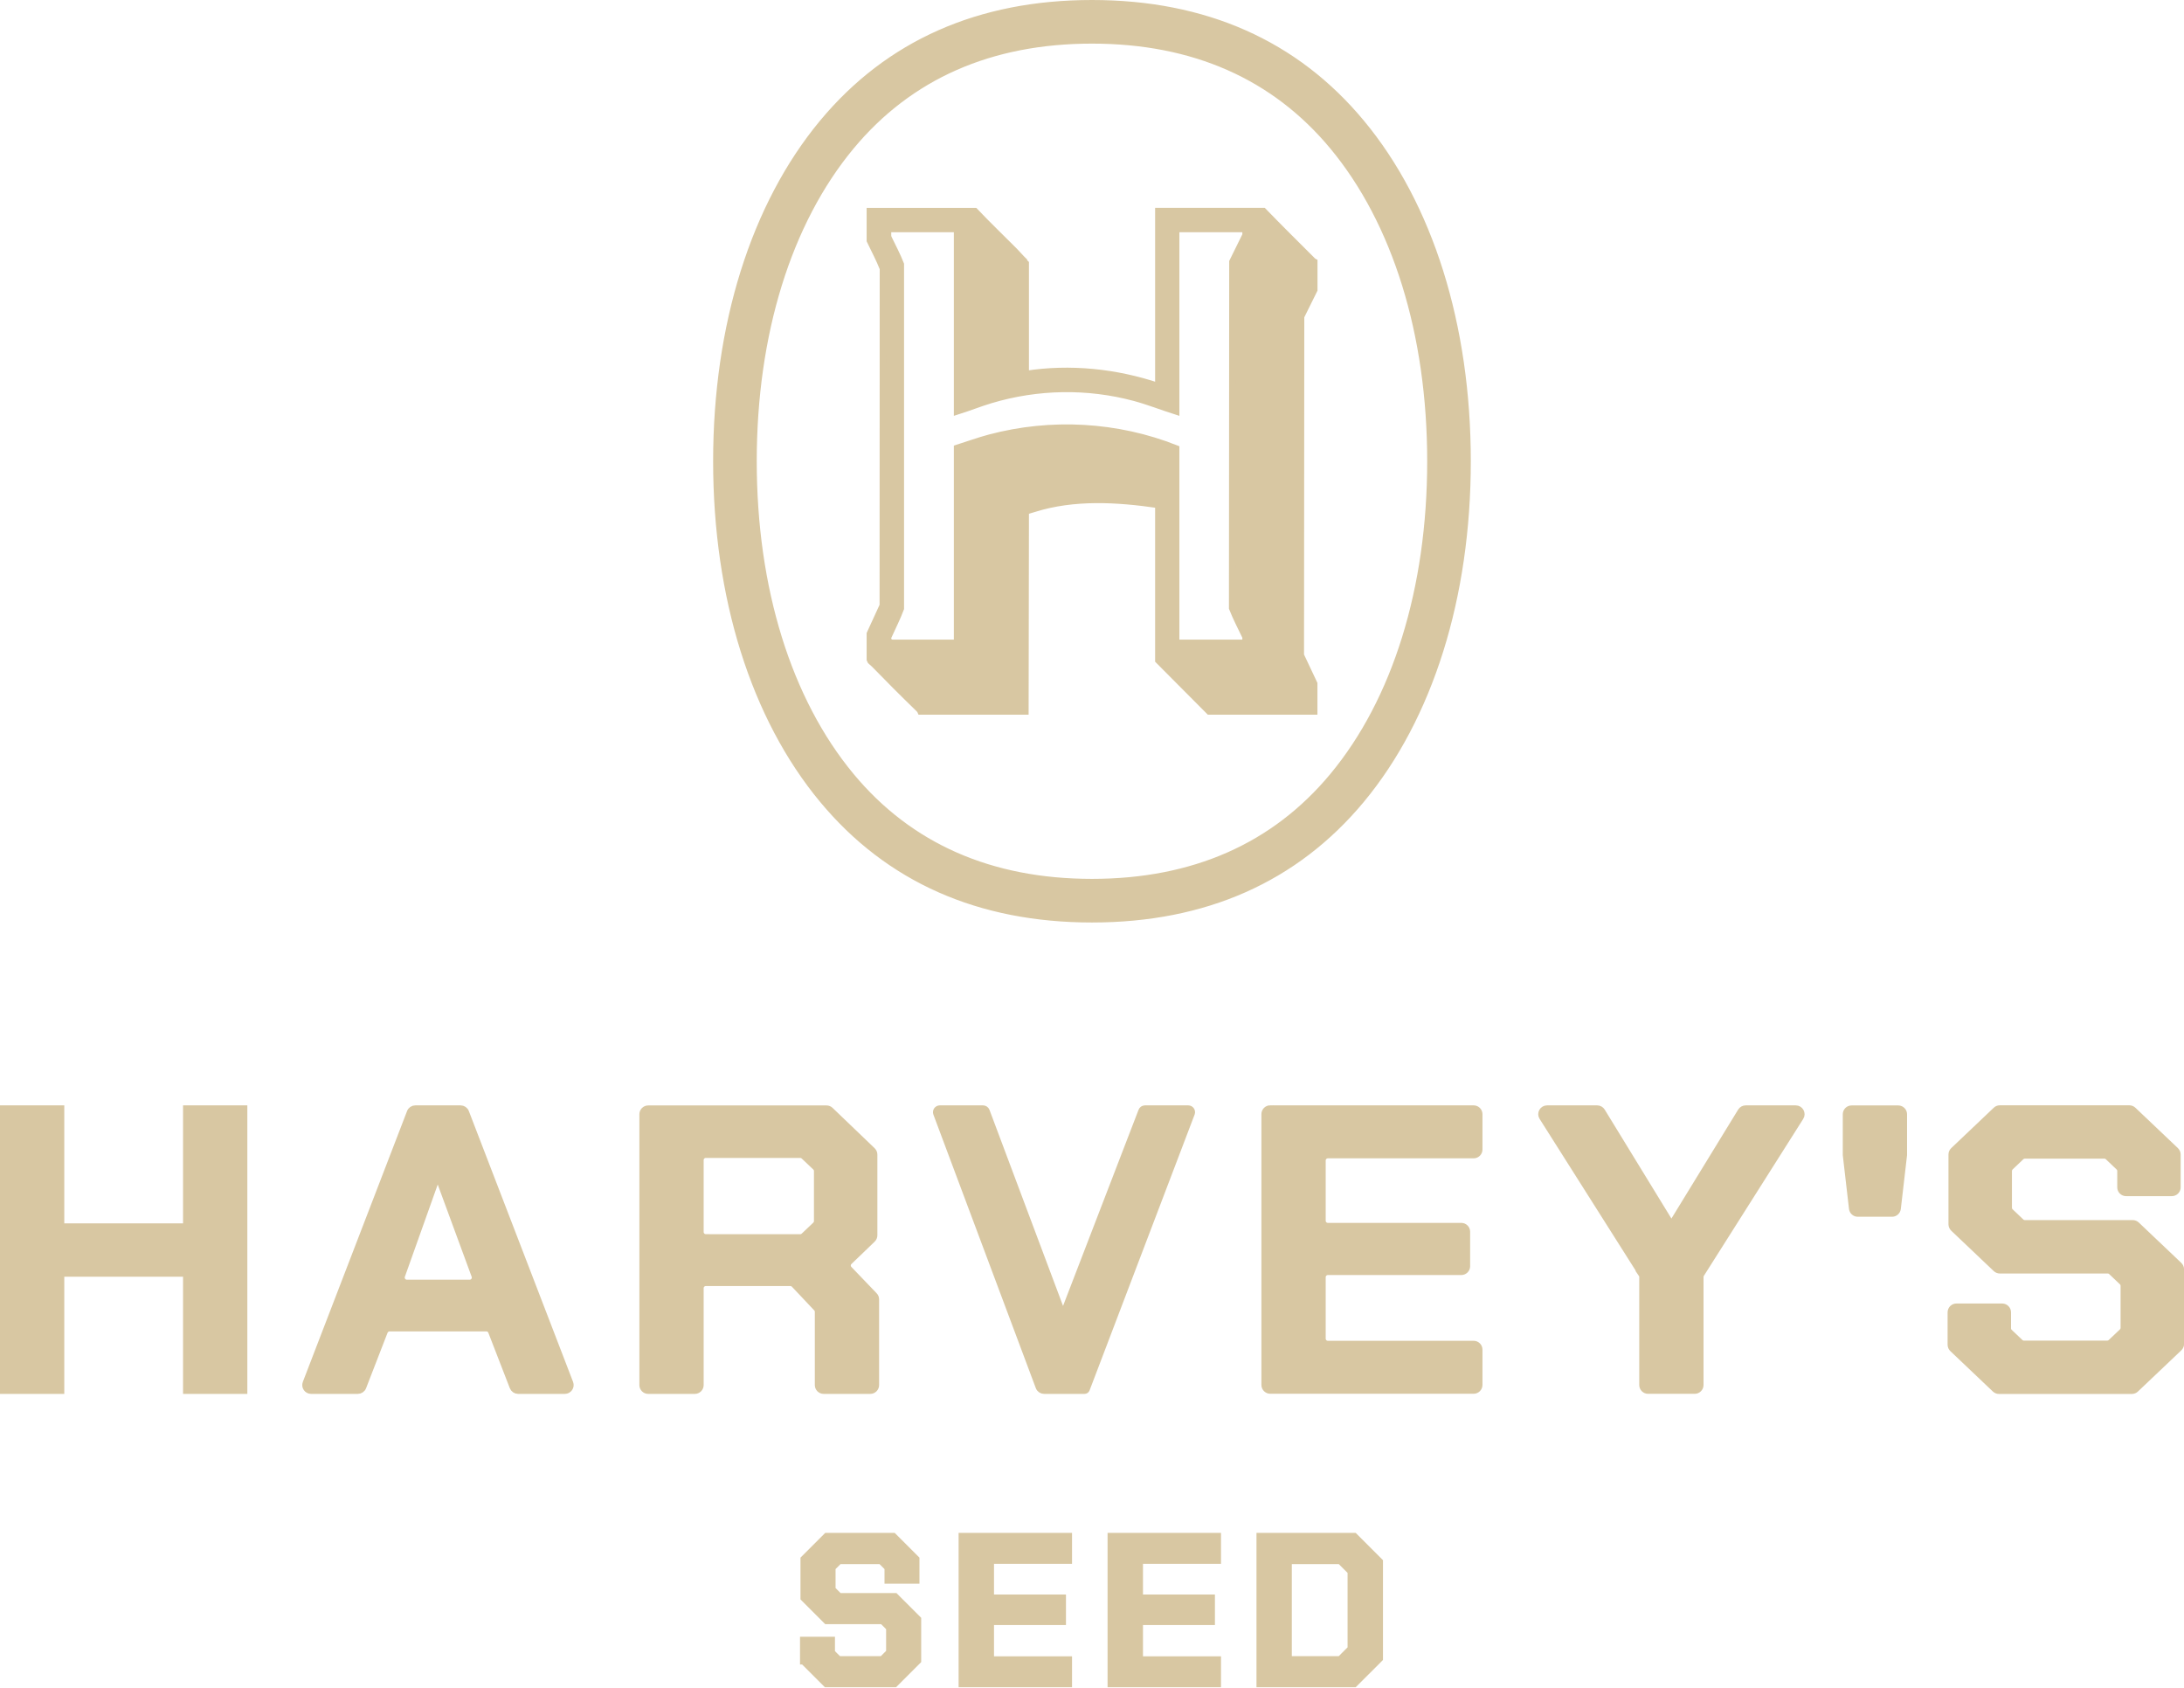
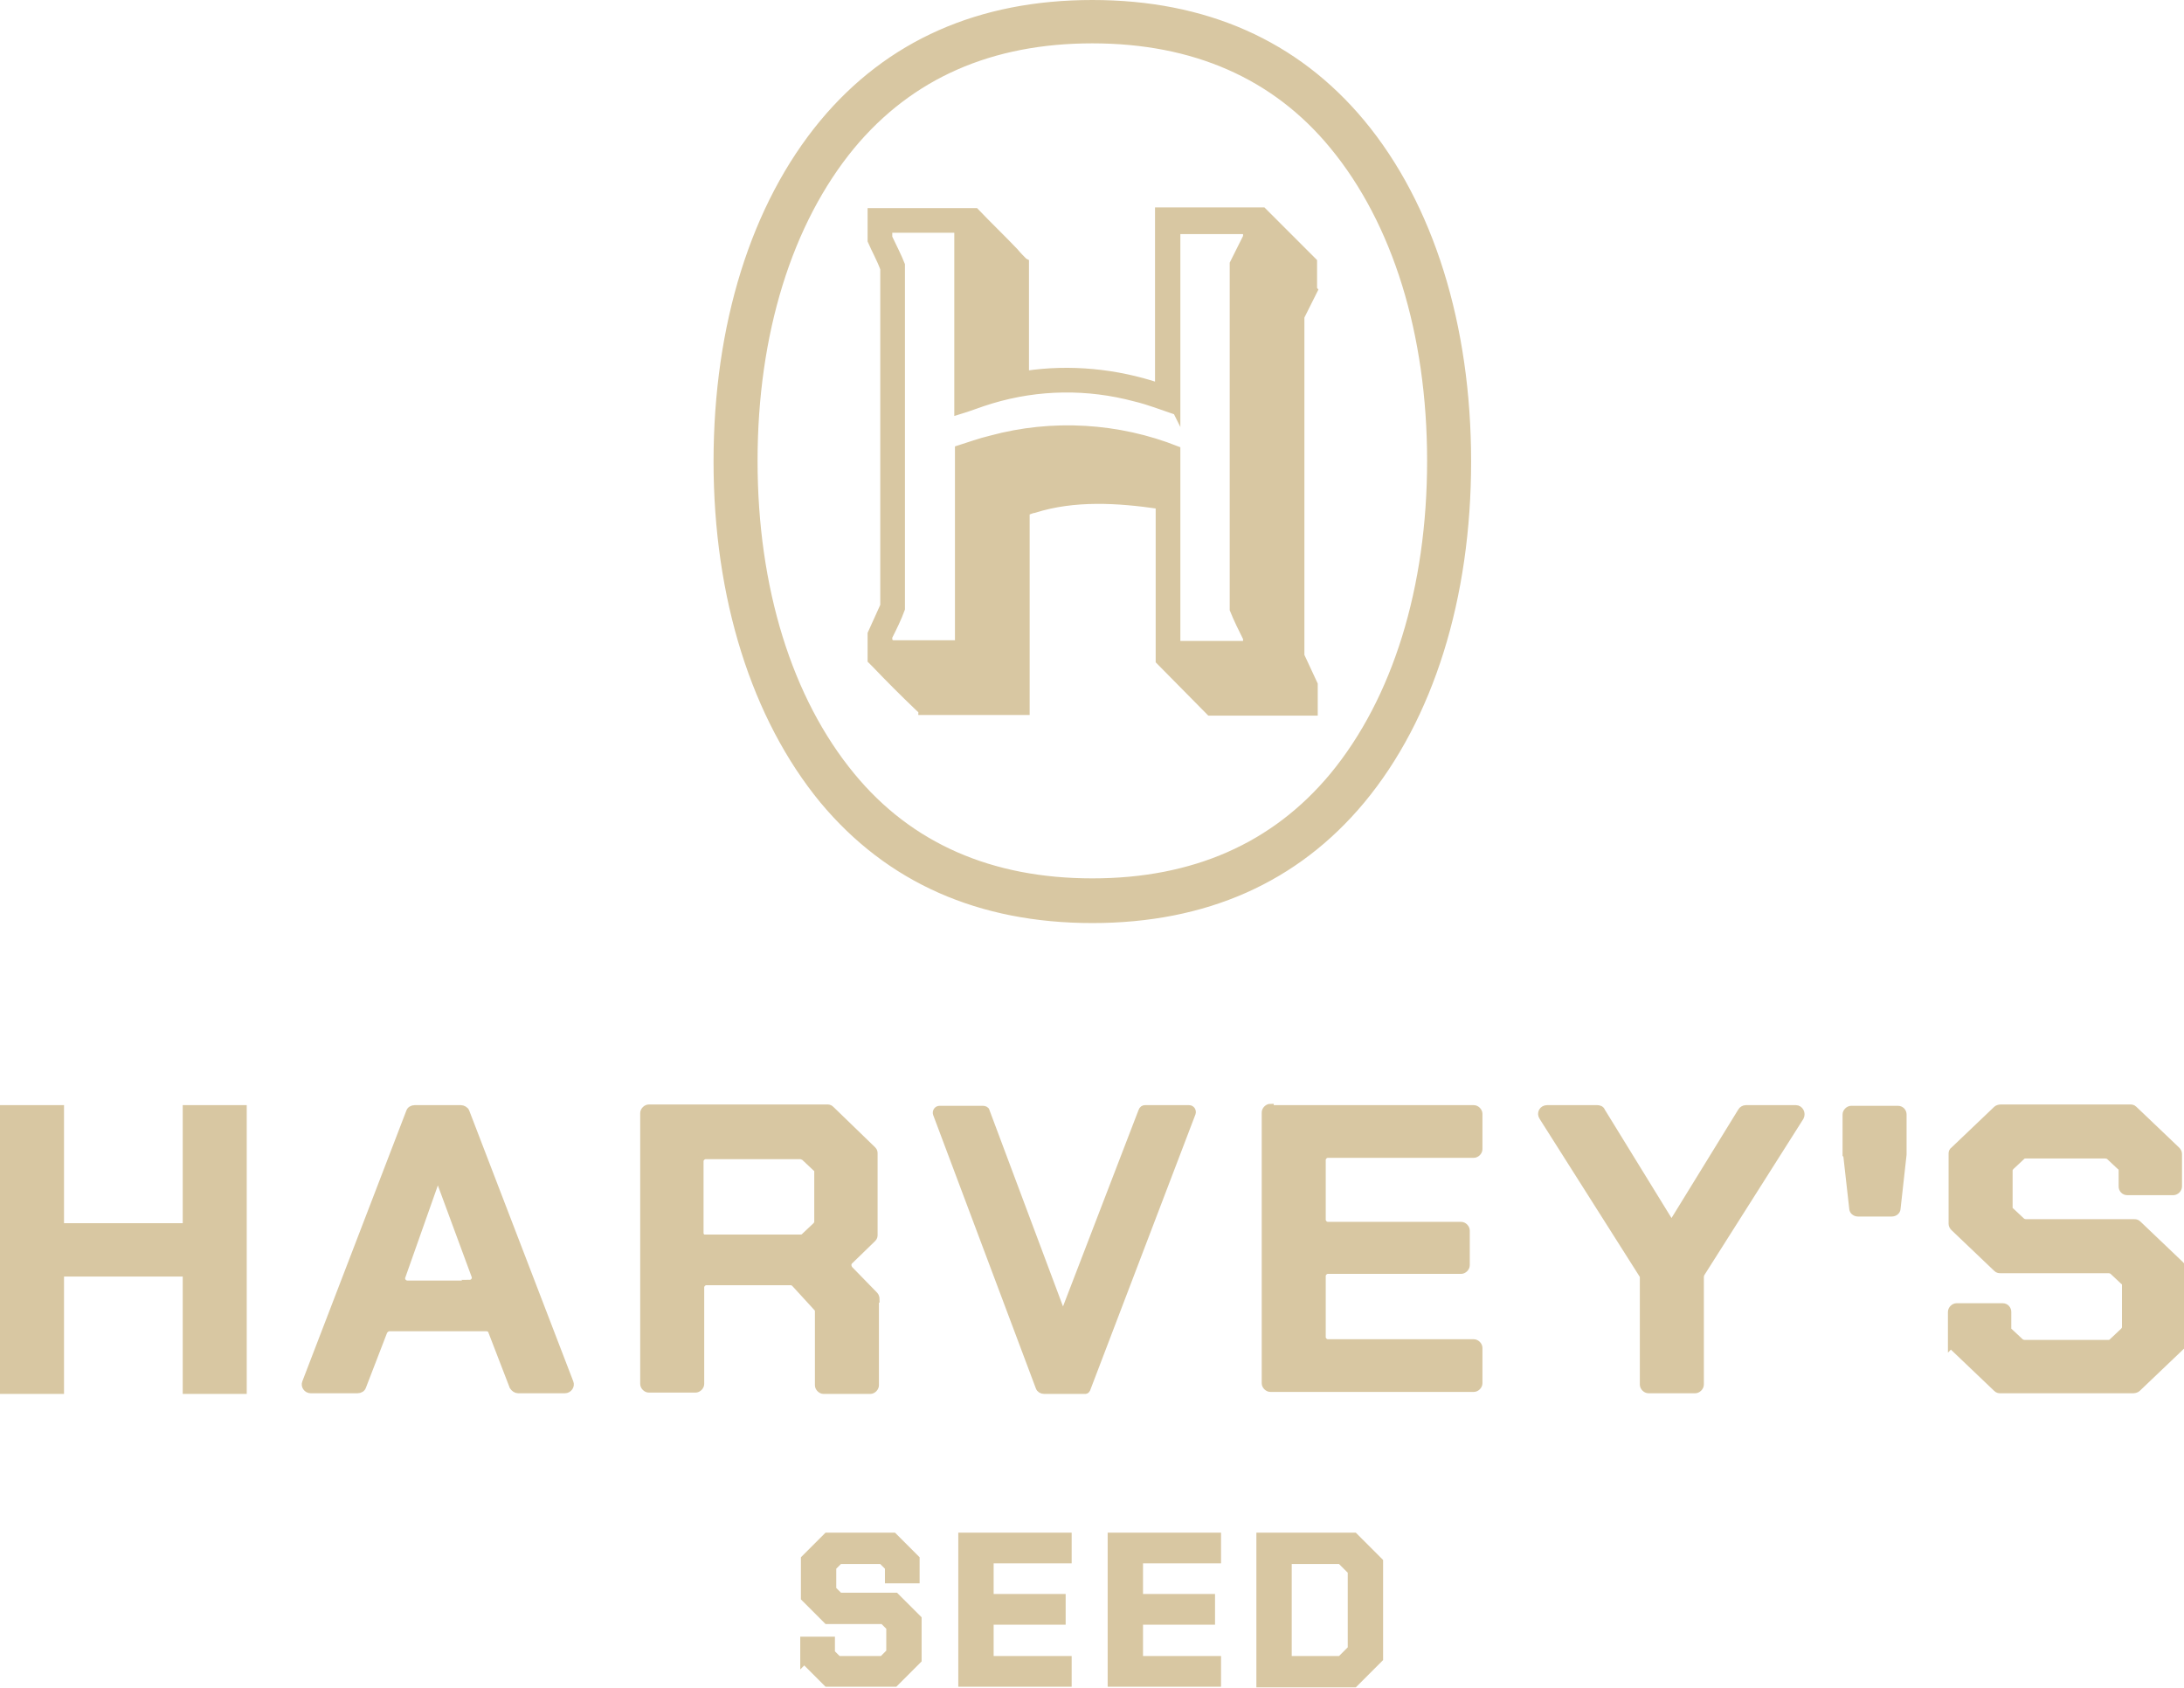
- <svg xmlns="http://www.w3.org/2000/svg" id="Layer_2" data-name="Layer 2" viewBox="0 0 327.51 252.99">
-   <defs>
-     <style>
-       .cls-1 {
-         fill: #d8c7a2;
-         stroke: #d8c7a2;
-         stroke-miterlimit: 10;
-       }
-     </style>
-   </defs>
-   <g id="Layer_1-2" data-name="Layer 1">
-     <path class="cls-1" d="M.5,166.24h8.64v17.69h18.81v-17.69h8.64v42.26h-8.64v-17.57H9.14v17.57H.5v-42.26ZM62.32,166.24h6.75c.34,0,.65.21.77.53l15.63,40.61c.21.54-.19,1.12-.77,1.12h-7.01c-.34,0-.64-.21-.77-.53l-3.22-8.31c-.12-.32-.43-.53-.77-.53h-14.51c-.34,0-.64.21-.77.53l-3.22,8.31c-.12.32-.43.53-.77.53h-7.01c-.58,0-.98-.58-.77-1.12l15.63-40.61c.12-.32.43-.53.77-.53ZM70.43,192.38c.57,0,.97-.57.77-1.11l-5.5-14.95h-.13l-5.33,14.96c-.19.54.21,1.1.78,1.1h9.41ZM131.33,194.83v12.85c0,.45-.37.82-.82.82h-7c-.45,0-.82-.37-.82-.82v-10.98c0-.21-.08-.41-.22-.56l-3.35-3.55c-.16-.16-.37-.26-.6-.26h-12.68c-.45,0-.82.37-.82.82v14.53c0,.45-.37.82-.82.82h-7c-.45,0-.82-.37-.82-.82v-40.61c0-.45.37-.82.82-.82h26.74c.21,0,.42.08.57.23l6.31,6.05c.16.16.25.37.25.59v12.1c0,.22-.09.44-.25.59l-3.48,3.35c-.33.31-.34.83-.02,1.16l3.78,3.94c.15.15.23.36.23.57ZM105.84,185.56h14.16c.21,0,.41-.08.57-.23l1.73-1.64c.16-.16.26-.37.26-.6v-7.5c0-.23-.09-.44-.26-.6l-1.73-1.64c-.15-.15-.36-.23-.57-.23h-14.16c-.45,0-.82.37-.82.82v10.79c0,.45.37.82.82.82ZM178.19,166.24h-6.5c-.22,0-.42.14-.49.35l-11.51,29.89c-.1.26-.47.26-.56,0l-11.22-29.9c-.08-.2-.27-.34-.49-.34h-6.49c-.36,0-.62.36-.49.71l15.36,41.02c.12.32.43.53.77.53h6.07c.12,0,.24-.08.28-.19l15.76-41.38c.12-.34-.14-.69-.49-.69ZM190.48,166.24h30.51c.45,0,.82.37.82.82v5.3c0,.45-.37.82-.82.82h-21.87c-.45,0-.82.37-.82.82v9.04c0,.45.37.82.82.82h20.02c.45,0,.82.37.82.82v5.18c0,.45-.37.82-.82.82h-20.02c-.45,0-.82.37-.82.82v9.22c0,.45.37.82.82.82h21.87c.45,0,.82.37.82.82v5.3c0,.45-.37.82-.82.82h-30.51c-.45,0-.82-.37-.82-.82v-40.61c0-.45.37-.82.82-.82ZM246.2,191.03l-14.9-23.53c-.35-.55.05-1.26.7-1.26h7.51c.29,0,.55.15.7.39l10.37,16.93h.13l10.37-16.93c.15-.24.42-.39.7-.39h7.51c.65,0,1.04.72.7,1.26l-14.9,23.53c-.08.13-.13.28-.13.44v16.2c0,.45-.37.82-.82.82h-7c-.45,0-.82-.37-.82-.82v-16.2c0-.16-.04-.31-.13-.44ZM276.84,173.08v-6.01c0-.45.37-.82.82-.82h7c.45,0,.82.37.82.82v6.01s0,.06,0,.09l-.93,8.04c-.05.42-.4.73-.82.73h-5.14c-.42,0-.77-.31-.82-.73l-.93-8.04s0-.06,0-.09ZM292.56,201.63v-4.86c0-.45.37-.82.82-.82h6.87c.45,0,.82.37.82.82v2.39c0,.23.09.44.26.6l1.6,1.52c.15.15.36.23.57.23h12.5c.21,0,.41-.08.57-.23l1.67-1.58c.16-.16.26-.37.26-.6v-6.3c0-.23-.09-.44-.26-.6l-1.6-1.52c-.15-.15-.36-.23-.57-.23h-16.18c-.21,0-.41-.08-.57-.23l-6.37-6.05c-.16-.16-.26-.37-.26-.6v-10.46c0-.23.09-.44.26-.6l6.37-6.05c.15-.15.36-.23.57-.23h19.42c.21,0,.41.08.57.23l6.37,6.05c.16.16.26.37.26.6v4.92c0,.45-.37.82-.82.82h-6.87c-.45,0-.82-.37-.82-.82v-2.45c0-.23-.09-.44-.26-.6l-1.6-1.52c-.15-.15-.36-.23-.57-.23h-11.93c-.21,0-.41.08-.57.23l-1.6,1.52c-.16.16-.26.37-.26.6v5.51c0,.23.09.44.26.6l1.6,1.52c.15.15.36.23.57.23h16.18c.21,0,.41.08.57.23l6.37,6.05c.16.16.26.37.26.6v11.19c0,.23-.09.44-.26.6l-6.5,6.17c-.15.15-.36.23-.57.23h-19.93c-.21,0-.41-.08-.57-.23l-6.37-6.05c-.16-.16-.26-.37-.26-.6ZM163.75,6.04c15.21,0,27.36,5.35,36.13,15.91,9.44,11.37,14.64,28.13,14.64,47.21s-5.2,35.85-14.64,47.21c-8.77,10.56-20.92,15.91-36.13,15.91s-27.36-5.35-36.13-15.91c-9.44-11.37-14.64-28.13-14.64-47.21s5.2-35.85,14.64-47.21c8.77-10.56,20.92-15.91,36.13-15.91M163.75.5c-16.93,0-30.52,6.03-40.39,17.91-10.26,12.36-15.92,30.38-15.92,50.75s5.65,38.39,15.92,50.75c9.87,11.89,23.46,17.91,40.39,17.91s30.52-6.03,40.39-17.91c10.26-12.36,15.92-30.38,15.92-50.75s-5.65-38.39-15.92-50.75C194.28,6.53,180.69.5,163.75.5h0ZM197.06,43.48l-1.97,3.98-.04,50.79,2.01,4.26v4.15h-15.73s-7.61-7.65-7.61-7.65v-23.32s0,0,0,0c-6.21-.91-12.69-1.29-18.68.6-.25.08-.99.28-1.17.38-.03.02-.06.03-.07.07l-.05,29.92h-15.68c-.09-.21-.29-.4-.46-.56-2.2-2.13-4.37-4.31-6.5-6.5-.09-.09-.65-.56-.65-.62v-3.96s1.94-4.23,1.94-4.23l.02-50.53c-.56-1.43-1.3-2.8-1.96-4.19v-4.4h15.73c1.91,2.03,3.97,3.98,5.94,5.97.45.46.98,1.08,1.44,1.52.03.03.23.11.23.12v16.82c6.66-1.04,13.56-.32,19.92,1.82v-26.26s15.73,0,15.73,0c2.35,2.43,4.78,4.83,7.18,7.23.13.13.28.3.44.38v4.19ZM176.36,61.67s0,0,0,0c-2.08-.66-4.12-1.47-6.23-2.04-7.06-1.89-14.53-1.76-21.53.33-1.71.51-3.36,1.18-5.06,1.71v-27.28s-.07-.07-.07-.07h-10.32s0,.98,0,.98c0,.15.03.29.1.43.62,1.29,1.3,2.56,1.82,3.9v51.61c-.53,1.43-1.24,2.8-1.86,4.19-.04.09-.06.19-.06.28h0c0,.38.31.69.69.69h9.63s.07-.07.07-.07v-29.15c1.62-.51,3.22-1.1,4.87-1.54,9.22-2.45,19.1-1.9,27.95,1.61v29.15s10.44,0,10.44,0v-.89c-.68-1.44-1.43-2.85-2.01-4.33l.04-51.93,1.97-4v-.93s-10.44,0-10.44,0v27.35ZM120.47,249.07v-3.16h4.24v1.87l1.04,1.04h6.55l1.08-1.08v-3.67l-1.04-1.04h-8.38l-3.42-3.42v-5.85l3.42-3.42h10l3.42,3.42v3.2h-4.24v-1.9l-1.04-1.04h-6.26l-1.04,1.04v3.26l1.04,1.04h8.38l3.42,3.42v6.23l-3.48,3.48h-10.25l-3.42-3.42ZM144.25,230.34h16.01v3.64h-11.7v5.6h10.79v3.58h-10.79v5.69h11.7v3.64h-16.01v-22.14ZM166.59,230.34h16.01v3.64h-11.7v5.6h10.79v3.58h-10.79v5.69h11.7v3.64h-16.01v-22.14ZM188.92,230.34h14.17l3.8,3.8v14.55l-3.8,3.8h-14.17v-22.14ZM200.97,248.82l1.61-1.61v-11.58l-1.61-1.61h-7.75v14.8h7.75Z" />
+ <svg xmlns="http://www.w3.org/2000/svg" id="a" viewBox="0 0 327.5 253">
+   <g id="b">
+     <path d="M.5,166.2h8.6v17.7h18.8v-17.7h8.6v42.3h-8.6v-17.6H9.1v17.6H.5v-42.3ZM62.3,166.2h6.8c.3,0,.7.2.8.5l15.6,40.6c.2.5-.2,1.1-.8,1.1h-7c-.3,0-.6-.2-.8-.5l-3.2-8.3c-.1-.3-.4-.5-.8-.5h-14.5c-.3,0-.6.2-.8.5l-3.2,8.3c-.1.3-.4.5-.8.5h-7c-.6,0-1-.6-.8-1.1l15.6-40.6c.1-.3.4-.5.8-.5h0ZM70.4,192.4c.6,0,1-.6.8-1.1l-5.5-14.9h-.1l-5.3,15c-.2.5.2,1.1.8,1.1h9.4ZM131.3,194.8v12.9c0,.4-.4.8-.8.8h-7c-.4,0-.8-.4-.8-.8v-11c0-.2,0-.4-.2-.6l-3.3-3.6c-.2-.2-.4-.3-.6-.3h-12.7c-.4,0-.8.4-.8.8v14.5c0,.4-.4.8-.8.8h-7c-.4,0-.8-.4-.8-.8v-40.6c0-.4.4-.8.8-.8h26.7c.2,0,.4,0,.6.2l6.3,6.1c.2.2.2.4.2.6v12.1c0,.2,0,.4-.2.6l-3.5,3.4c-.3.3-.3.8,0,1.2l3.8,3.9c.1.1.2.4.2.6h0ZM105.8,185.6h14.2c.2,0,.4,0,.6-.2l1.7-1.6c.2-.2.3-.4.3-.6v-7.5c0-.2,0-.4-.3-.6l-1.7-1.6c-.2-.1-.4-.2-.6-.2h-14.2c-.4,0-.8.4-.8.8v10.8c0,.4.4.8.8.8h0ZM178.2,166.2h-6.5c-.2,0-.4.1-.5.4l-11.5,29.9c-.1.3-.5.3-.6,0l-11.2-29.9c0-.2-.3-.3-.5-.3h-6.5c-.4,0-.6.4-.5.7l15.4,41c.1.3.4.5.8.5h6.1c.1,0,.2,0,.3-.2l15.8-41.4c.1-.3-.1-.7-.5-.7h0ZM190.5,166.2h30.5c.4,0,.8.4.8.8v5.3c0,.4-.4.8-.8.8h-21.9c-.4,0-.8.4-.8.8v9c0,.4.4.8.8.8h20c.4,0,.8.4.8.8v5.2c0,.4-.4.8-.8.8h-20c-.4,0-.8.4-.8.8v9.2c0,.4.4.8.8.8h21.9c.4,0,.8.4.8.8v5.3c0,.4-.4.8-.8.8h-30.5c-.4,0-.8-.4-.8-.8v-40.6c0-.4.4-.8.8-.8h0ZM246.2,191l-14.9-23.5c-.4-.6,0-1.3.7-1.3h7.5c.3,0,.6.1.7.4l10.4,16.9h.1l10.4-16.9c.1-.2.4-.4.7-.4h7.5c.6,0,1,.7.7,1.3l-14.9,23.5c0,.1-.1.3-.1.4v16.2c0,.4-.4.8-.8.8h-7c-.4,0-.8-.4-.8-.8v-16.2c0-.2,0-.3-.1-.4h0ZM276.8,173.1v-6c0-.4.4-.8.8-.8h7c.5,0,.8.4.8.8v6h0c0,0-.9,8.1-.9,8.1,0,.4-.4.7-.8.7h-5.1c-.4,0-.8-.3-.8-.7l-.9-8h0ZM292.6,201.6v-4.9c0-.4.4-.8.8-.8h6.9c.5,0,.8.4.8.8v2.4c0,.2,0,.4.3.6l1.6,1.5c.1.1.4.2.6.2h12.5c.2,0,.4,0,.6-.2l1.7-1.6c.2-.2.3-.4.3-.6v-6.3c0-.2,0-.4-.3-.6l-1.6-1.5c-.1-.1-.4-.2-.6-.2h-16.2c-.2,0-.4,0-.6-.2l-6.4-6.1c-.2-.2-.3-.4-.3-.6v-10.5c0-.2,0-.4.3-.6l6.4-6.1c.1-.1.4-.2.6-.2h19.4c.2,0,.4,0,.6.2l6.4,6.1c.2.2.3.4.3.6v4.9c0,.4-.4.8-.8.8h-6.9c-.5,0-.8-.4-.8-.8v-2.4c0-.2,0-.4-.3-.6l-1.6-1.5c-.1-.1-.4-.2-.6-.2h-11.9c-.2,0-.4,0-.6.2l-1.6,1.5c-.2.2-.3.4-.3.6v5.5c0,.2,0,.4.3.6l1.6,1.5c.1.1.4.2.6.2h16.2c.2,0,.4,0,.6.2l6.4,6.1c.2.2.3.4.3.6v11.2c0,.2,0,.4-.3.6l-6.5,6.2c-.1.1-.4.2-.6.2h-19.9c-.2,0-.4,0-.6-.2l-6.4-6.1c-.2-.2-.3-.4-.3-.6h0ZM163.8,6c15.2,0,27.4,5.3,36.1,15.9,9.4,11.4,14.6,28.1,14.6,47.2s-5.2,35.8-14.6,47.2c-8.8,10.6-20.9,15.9-36.1,15.9s-27.4-5.3-36.1-15.9c-9.4-11.4-14.6-28.1-14.6-47.2s5.2-35.8,14.6-47.2c8.8-10.6,20.9-15.9,36.1-15.9M163.8.5c-16.9,0-30.5,6-40.4,17.9-10.3,12.4-15.9,30.4-15.9,50.8s5.7,38.4,15.9,50.8c9.9,11.9,23.5,17.9,40.4,17.9s30.5-6,40.4-17.9c10.3-12.4,15.9-30.4,15.9-50.8s-5.6-38.4-15.9-50.8C194.3,6.5,180.7.5,163.8.5h0ZM197.1,43.5l-2,4v50.8s2,4.3,2,4.3v4.2h-15.7l-7.6-7.7v-23.3h0c-6.2-.9-12.7-1.3-18.7.6-.2,0-1,.3-1.2.4,0,0,0,0,0,0v29.9h-15.7c0-.2-.3-.4-.5-.6-2.2-2.1-4.4-4.3-6.5-6.5,0,0-.6-.6-.6-.6v-4l1.9-4.2v-50.5c-.5-1.4-1.3-2.8-1.9-4.2v-4.4h15.7c1.9,2,4,4,5.9,6,.4.5,1,1.1,1.4,1.5,0,0,.2.1.2.1v16.8c6.7-1,13.6-.3,19.9,1.8v-26.3h15.7c2.4,2.4,4.8,4.8,7.2,7.2.1.1.3.3.4.4v4.2h0ZM176.4,61.7h0c-2.1-.7-4.1-1.5-6.2-2-7.1-1.9-14.5-1.8-21.5.3-1.7.5-3.4,1.2-5.1,1.7v-27.3h0c0,0-10.3,0-10.3,0v1c0,.2,0,.3.1.4.6,1.3,1.3,2.6,1.8,3.9v51.6c-.5,1.4-1.2,2.8-1.9,4.2,0,0,0,.2,0,.3h0c0,.4.3.7.7.7h9.7v-29.2c1.6-.5,3.2-1.1,4.9-1.5,9.2-2.5,19.1-1.9,27.9,1.6v29.2h10.4v-.9c-.7-1.4-1.4-2.8-2-4.3v-51.9s2-4,2-4v-.9h-10.4v27.3h0ZM120.5,249.1v-3.2h4.2v1.9l1,1h6.6l1.1-1.1v-3.7l-1-1h-8.4l-3.4-3.4v-5.9l3.4-3.4h10l3.4,3.4v3.2h-4.2v-1.9l-1-1h-6.3l-1,1v3.3l1,1h8.4l3.4,3.4v6.2l-3.5,3.5h-10.2l-3.4-3.4h0ZM144.2,230.3h16v3.6h-11.7v5.6h10.8v3.6h-10.8v5.7h11.7v3.6h-16v-22.1h0ZM166.6,230.3h16v3.6h-11.7v5.6h10.8v3.6h-10.8v5.7h11.7v3.6h-16v-22.1h0ZM188.9,230.3h14.2l3.8,3.8v14.6l-3.8,3.8h-14.2v-22.1h0ZM201,248.8l1.6-1.6v-11.6l-1.6-1.6h-7.8v14.8h7.8Z" style="fill:#d8c7a2; stroke:#d8c7a2; stroke-miterlimit:10;" />
  </g>
</svg>
